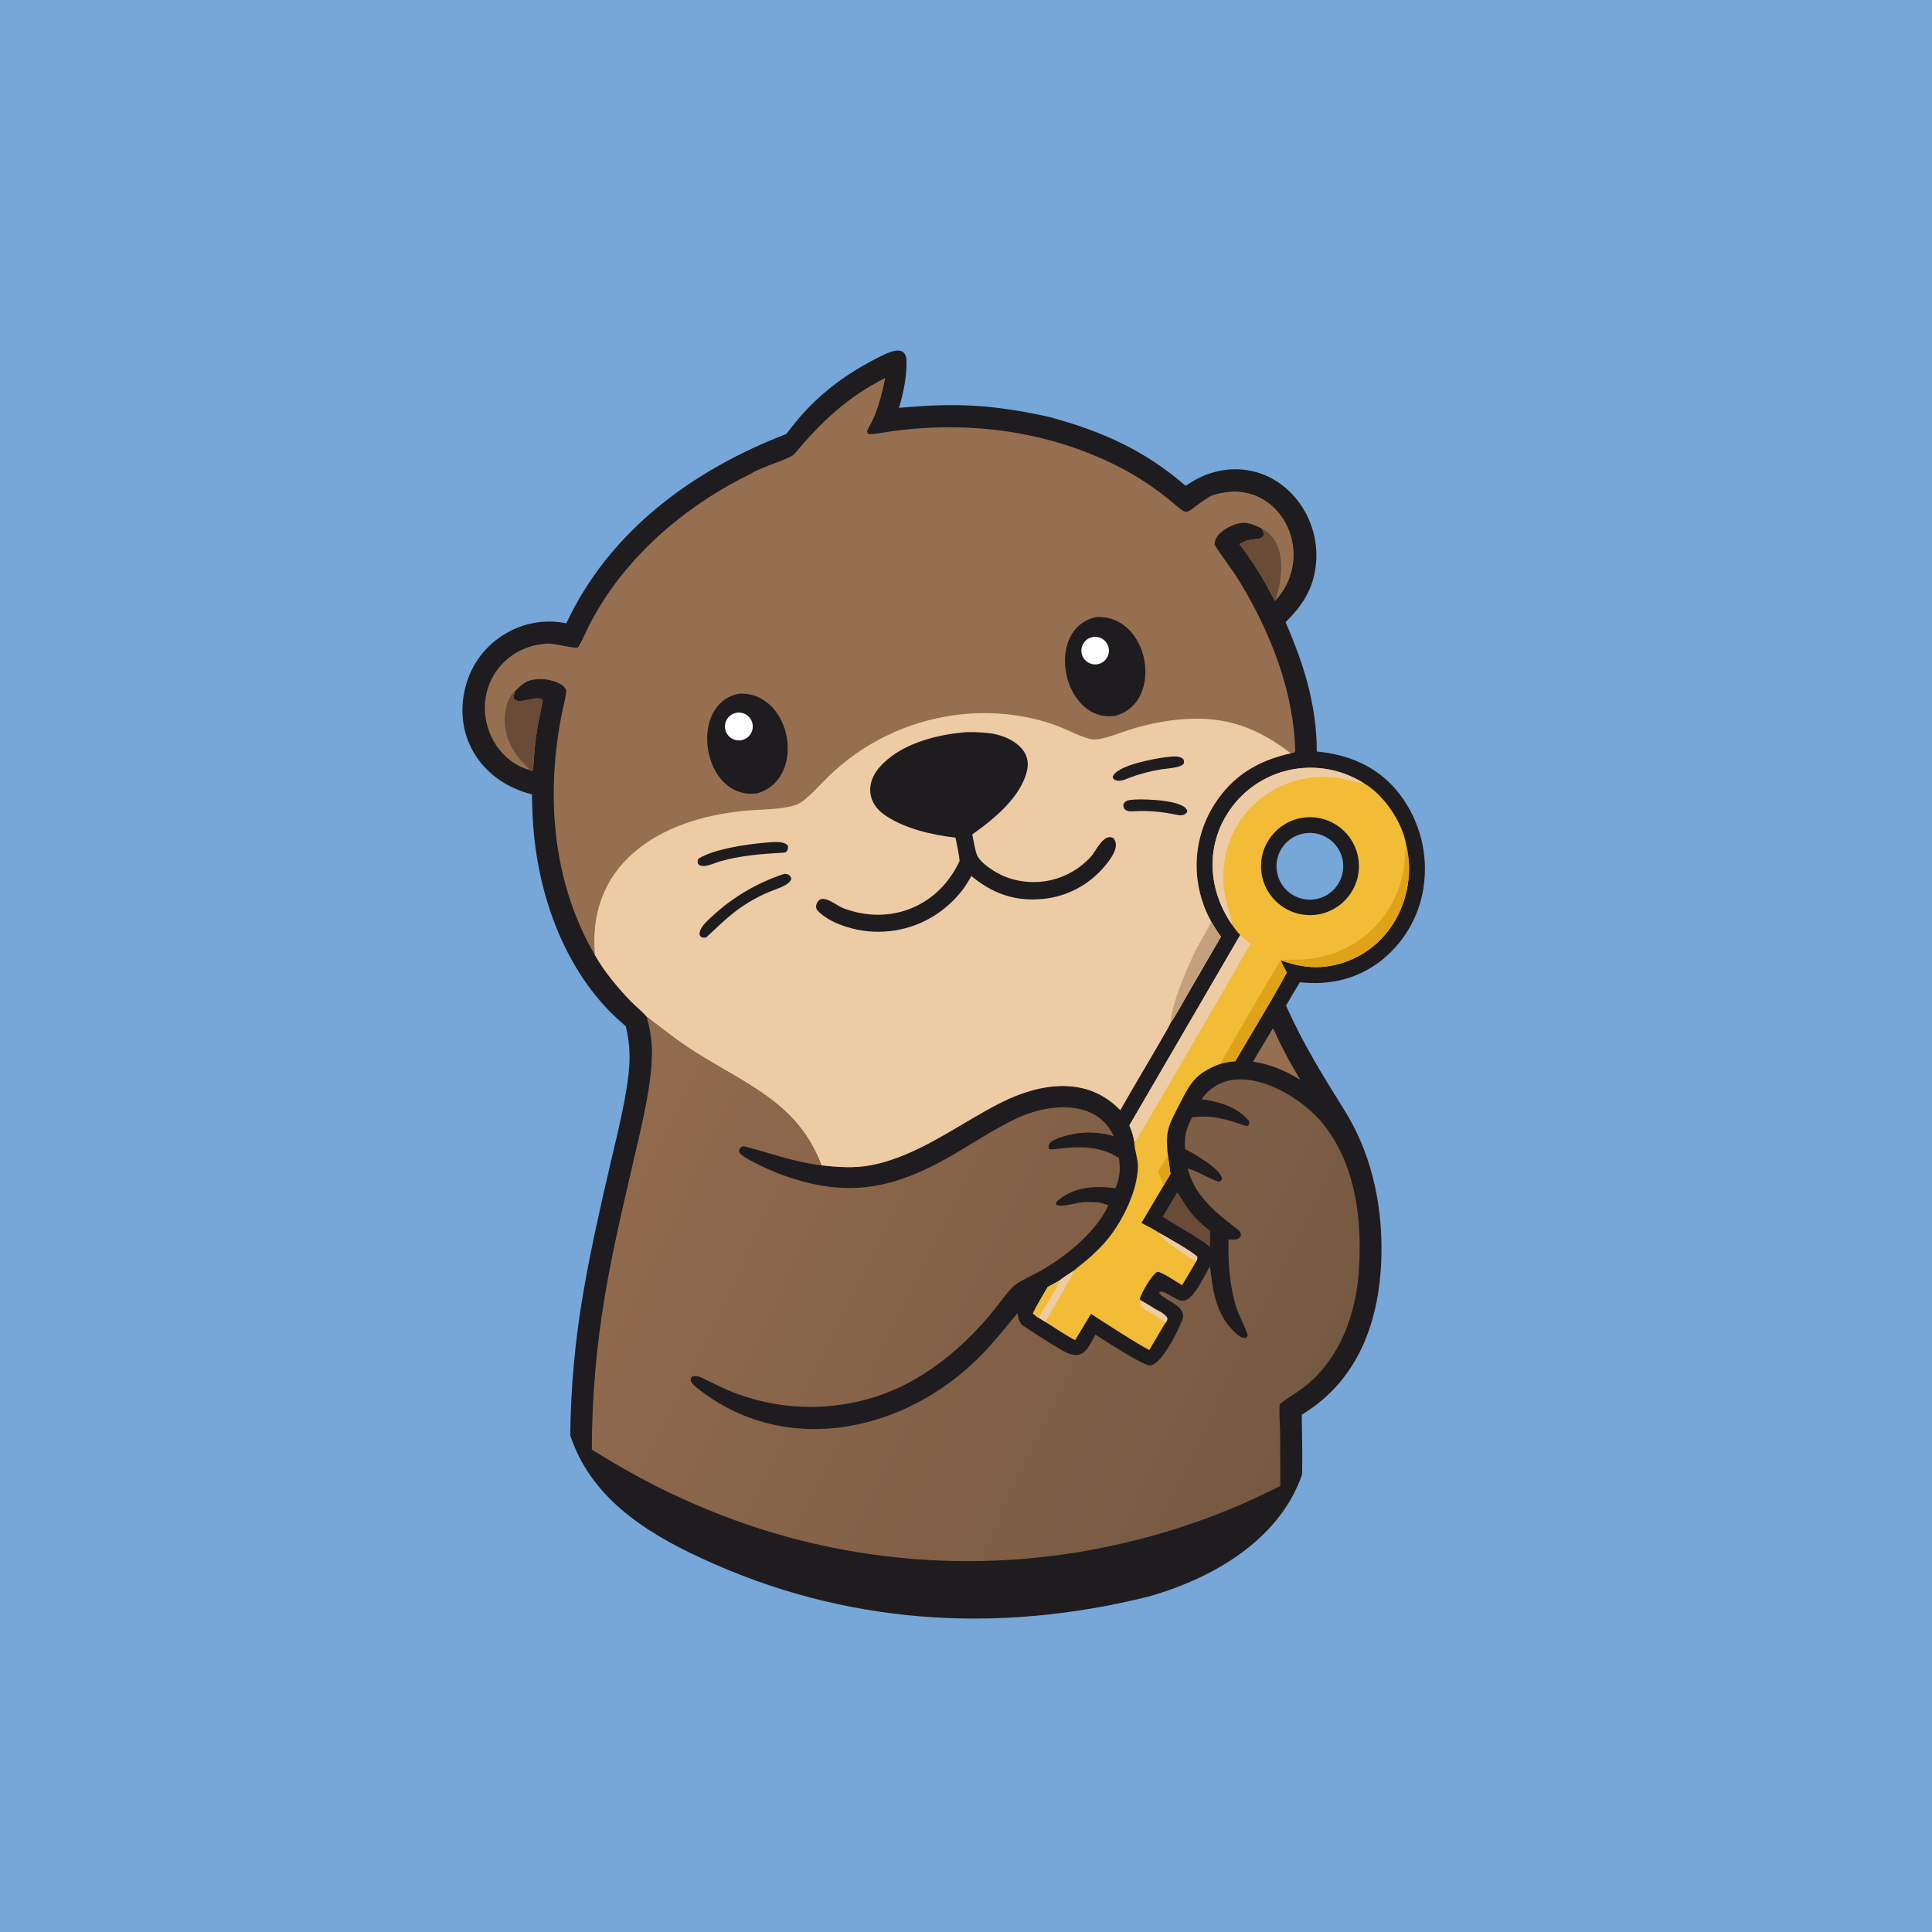
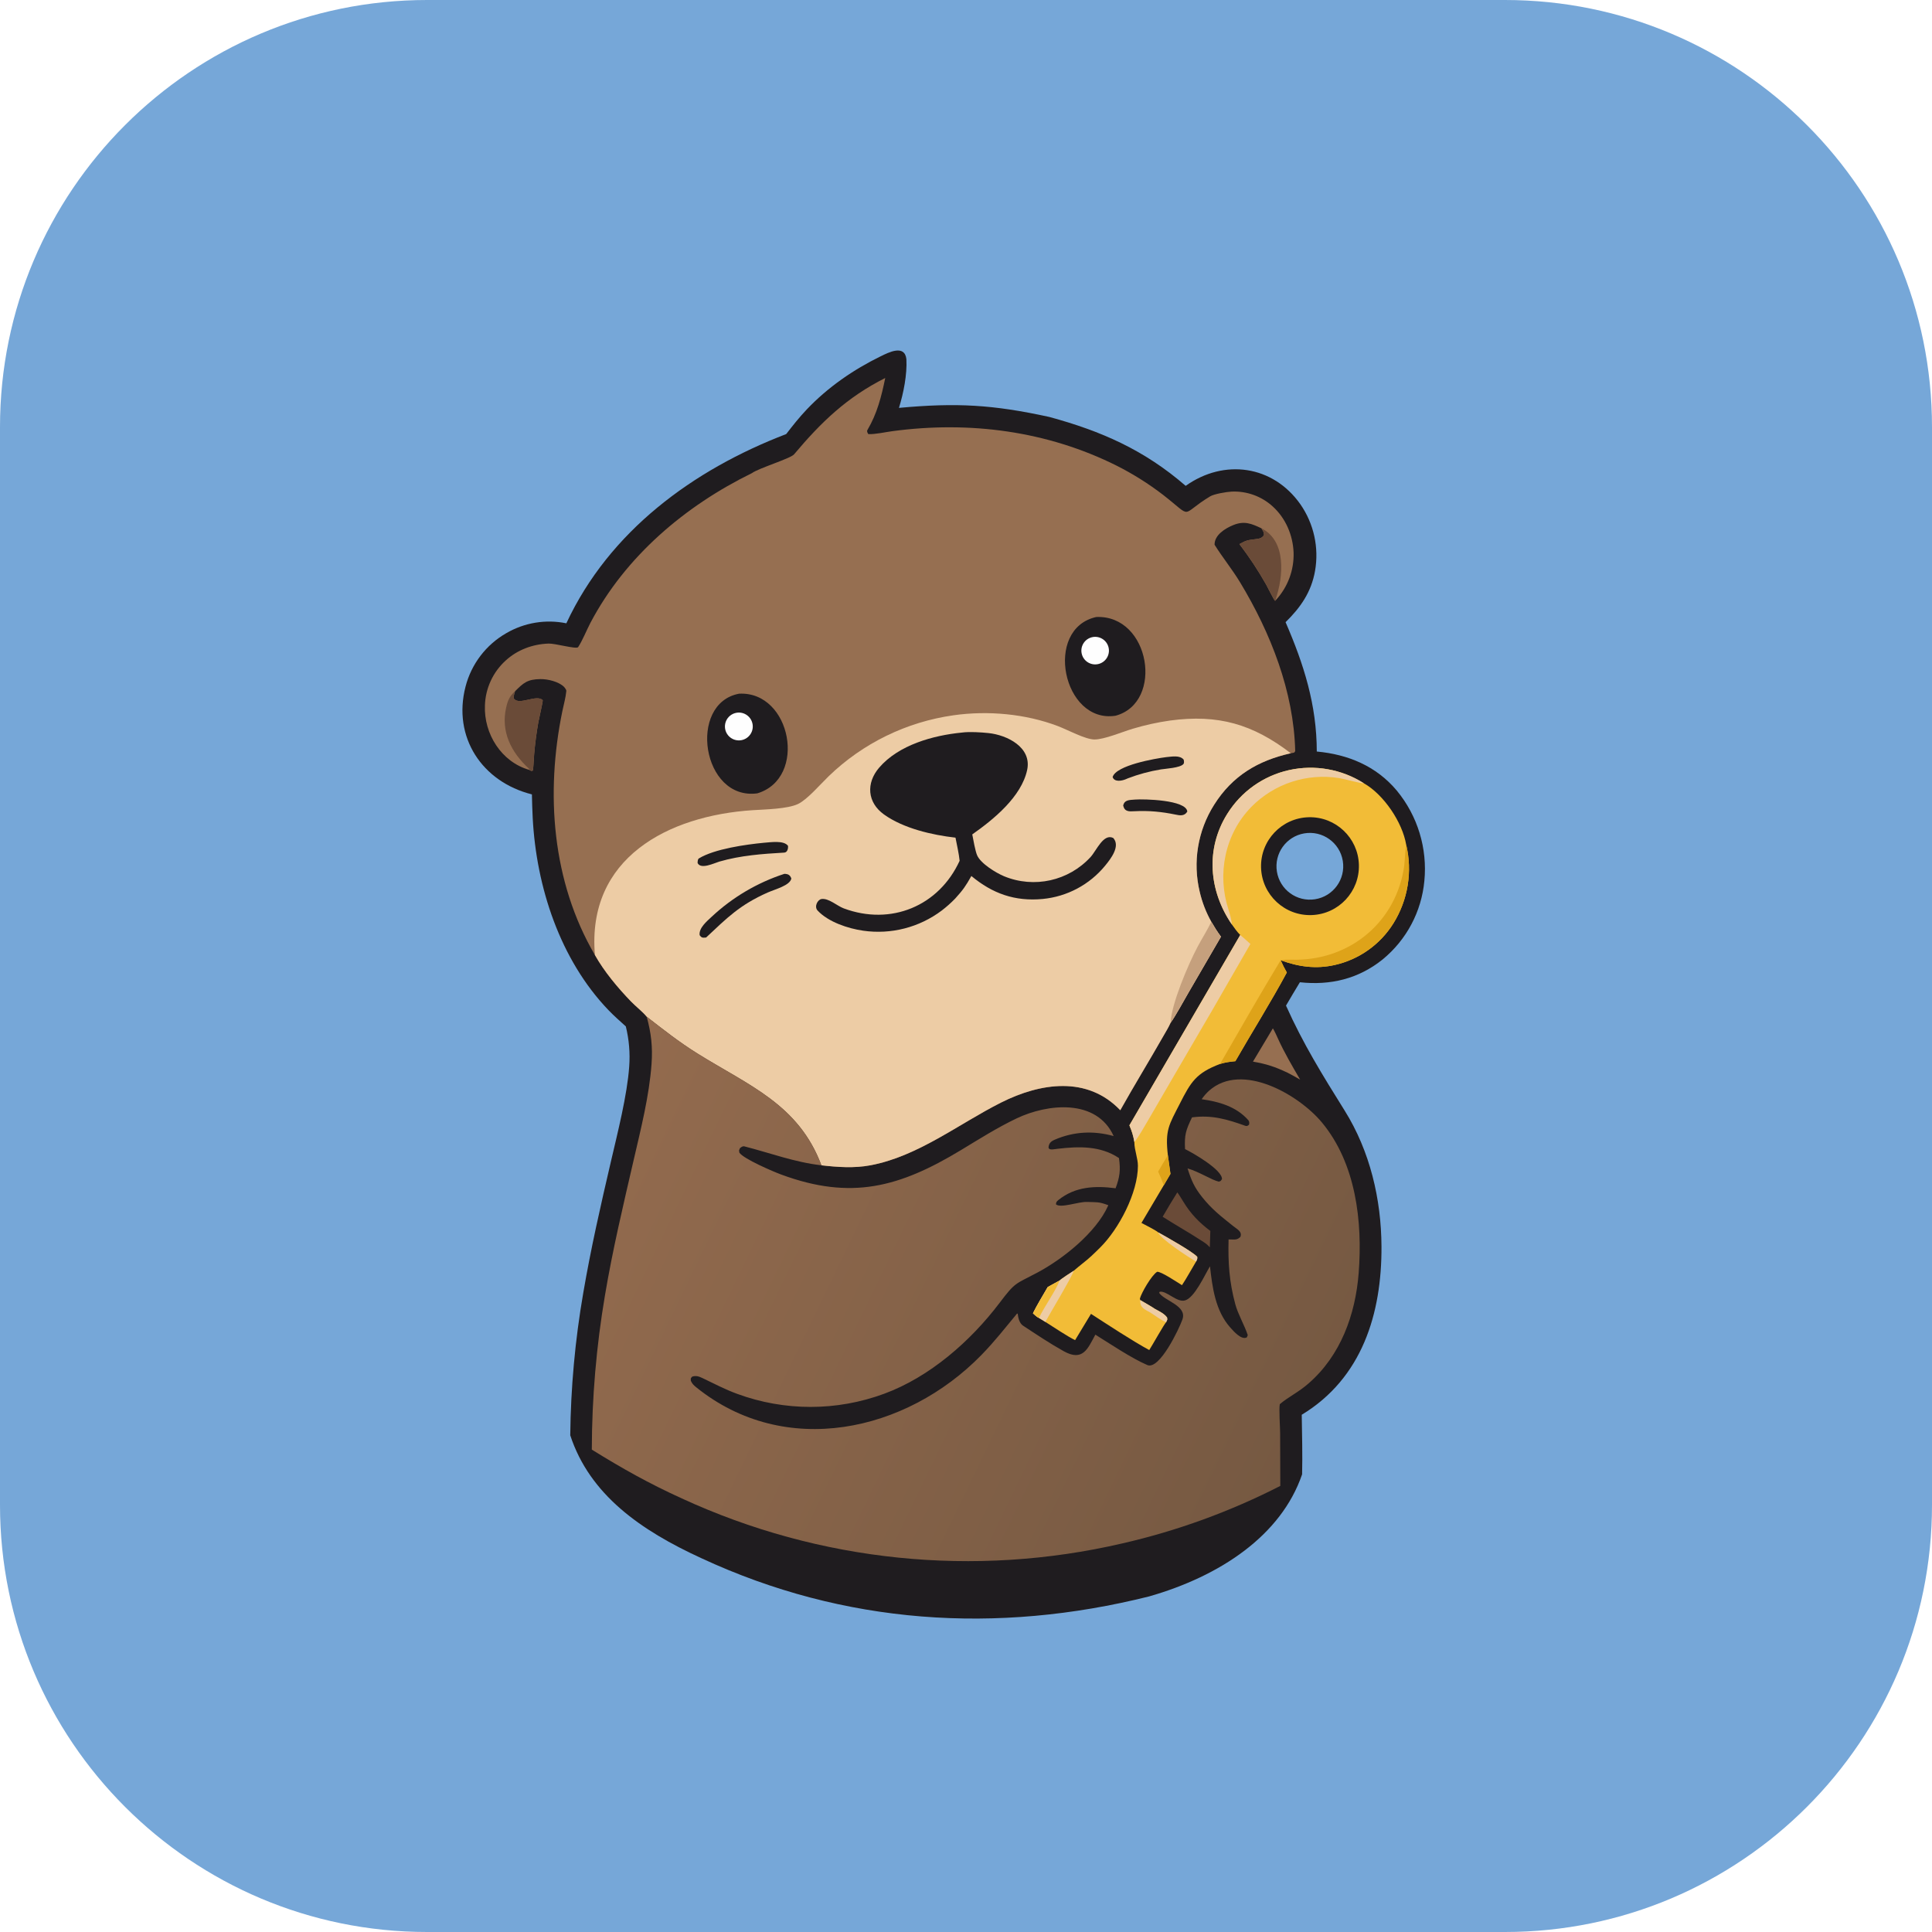
<svg xmlns="http://www.w3.org/2000/svg" viewBox="-40 -16 380 380" width="512" height="512">
  <defs>
+     <clipPath id="squircle">
+       <rect x="-40" y="-16" width="380" height="380" rx="84" ry="84" />
+     </clipPath>
    <linearGradient x1="214.988" y1="268.504" x2="78.834" y2="202.704" gradientUnits="userSpaceOnUse" id="color-clean">
      <stop offset="0" stop-color="#765942" />
      <stop offset="1" stop-color="#936b4e" />
    </linearGradient>
  </defs>
-   <rect x="-40" y="-16" width="380" height="380" fill="#76a7d8" />
-   <g fill="none" fill-rule="nonzero" stroke="none">
-     <path d="M216.107,273.984c0.094,-3.787 -0.013,-7.92 -0.07,-11.72c11.878,-7.192 15.75,-19.92 15.683,-33.086c-0.047,-9.33 -2.256,-18.749 -7.236,-26.728c-4.359,-6.986 -8.178,-13.137 -11.544,-20.663c0.87,-1.521 1.831,-3.079 2.732,-4.589c5.997,0.647 11.518,-0.659 16.282,-4.494c4.688,-3.844 7.641,-9.404 8.199,-15.439c0.627,-6.407 -1.323,-12.8 -5.42,-17.765c-4.052,-4.835 -9.584,-7.116 -15.738,-7.684c-0.013,-9.19 -2.54,-17.134 -6.139,-25.442c2.958,-2.904 5.058,-5.908 5.798,-10.091c0.8,-4.572 -0.234,-9.276 -2.88,-13.091c-5.408,-7.684 -14.99,-9.012 -22.566,-3.632c-8.147,-7.062 -16.57,-10.758 -26.821,-13.552c-11.065,-2.412 -18.164,-2.836 -29.574,-1.783c0.9,-2.911 1.625,-6.539 1.463,-9.586c-0.332,-2.943 -3.494,-1.324 -5.05,-0.564c-5.374,2.626 -10.38,6.081 -14.512,10.42c-1.508,1.584 -2.751,3.166 -4.08,4.881c-18.312,7.024 -34.774,19.067 -43.242,37.221c-4.037,-0.828 -8.237,-0.141 -11.798,1.932c-3.985,2.276 -6.881,6.068 -8.027,10.512c-2.584,9.958 3.25,18.745 13.053,21.205c0.029,1.548 0.082,3.095 0.157,4.642c0.706,13.538 5.354,27.839 14.893,37.782c1.074,1.119 2.267,2.171 3.421,3.211c0.637,2.584 0.862,5.253 0.665,7.907c-0.39,5.593 -2.279,13.014 -3.581,18.604c-2.049,8.796 -3.933,17.029 -5.46,25.937c-1.599,9.242 -2.453,18.598 -2.553,27.977C 76,278 86,285 98,290.5 C 126,303.5 156,305.5 186,298 C 200,294 212,286 216.107,273.984z" fill="#1f1c1f" />
-     <path d="M64.101,135.428c-5.484,-1.553 -8.952,-7.099 -8.722,-12.679c0.106,-3.363 1.569,-6.54 4.054,-8.808c2.3,-2.11 5.277,-3.245 8.467,-3.359c1.29,-0.046 5.327,1.122 5.8,0.719c0.87,-1.319 1.719,-3.452 2.431,-4.802c6.89,-13.07 18.619,-23.005 31.764,-29.441c1.31,-0.976 7.59,-2.868 8.28,-3.688c5.349,-6.358 10.382,-11.218 17.939,-15.023c-0.745,3.657 -1.595,6.997 -3.505,10.235c-0.163,0.277 0.047,0.59 0.184,0.805c1.332,0.058 3.356,-0.398 4.755,-0.585c15.125,-2.025 30.37,-0.064 44.107,6.801c3.22,1.629 6.28,3.555 9.139,5.753c6.086,4.754 3.098,3.973 9.233,0.27c0.784,-0.473 3.211,-0.885 4.197,-0.932c2.996,-0.144 5.925,0.917 8.134,2.946c2.518,2.296 3.938,5.622 4.074,9.011c0.117,3.453 -1.129,6.813 -3.47,9.354l-0.16,0.181c-0.334,-0.32 -1.427,-2.607 -1.749,-3.175c-1.605,-2.836 -3.299,-5.408 -5.275,-7.994c1.433,-0.787 1.591,-0.767 3.209,-0.976c0.756,-0.098 1.189,-0.173 1.608,-0.761c0.069,-0.565 -0.193,-0.859 -0.488,-1.367c-1.96,-0.929 -3.376,-1.516 -5.527,-0.641c-1.601,0.652 -3.712,1.946 -3.69,3.871c1.589,2.536 3.46,4.812 5.041,7.43c5.996,9.923 10.534,21.437 10.819,33.131c0.003,0.094 -0.155,0.26 -0.218,0.333c-0.212,0.043 -0.441,0.097 -0.653,0.122c-6.464,1.447 -11.489,4.431 -15.088,10.153c-3.214,5.089 -4.232,11.26 -2.823,17.111c0.479,2.06 1.248,4.042 2.282,5.886c0.668,1.141 1.113,1.879 1.897,2.931l-6.444,11.093c-0.911,1.575 -2.473,4.453 -3.464,5.839c-0.403,0.908 -0.892,1.686 -1.381,2.543c-2.793,4.904 -5.757,9.734 -8.514,14.656c-6.48,-6.798 -15.7,-5.405 -23.465,-1.499c-8.301,4.176 -16.345,10.598 -25.715,12.337c-3.168,0.589 -6.421,0.359 -9.598,-0.003c-4.513,-12.023 -14.329,-15.705 -24.407,-22.005c-3.675,-2.297 -6.561,-4.595 -9.964,-7.23c-0.812,-0.993 -2.162,-2.032 -3.093,-2.999c-2.59,-2.684 -5.26,-5.87 -7.09,-9.126c-8.458,-14.451 -9.734,-31.834 -6.399,-47.994c0.267,-1.296 0.643,-2.595 0.773,-3.91c0.027,-0.278 -0.245,-0.598 -0.417,-0.813c-1.065,-1.067 -3.217,-1.579 -4.693,-1.559c-2.551,0.035 -3.321,0.746 -4.97,2.391c-0.158,0.548 -0.32,0.903 -0.226,1.462c1.029,1.396 4.472,-0.931 5.665,0.298c0.048,0.317 -0.747,3.677 -0.875,4.403c-0.359,2.051 -0.627,4.116 -0.806,6.19c-0.065,0.755 -0.129,2.634 -0.266,3.252c-0.435,0.102 -0.208,0.093 -0.699,-0.132z" fill="#966f51" />
-     <path d="M77.013,171.841c-1.639,-19.132 14.471,-27.422 31.043,-28.488c2.427,-0.156 6.823,-0.229 8.912,-1.222c1.807,-0.859 4.439,-3.927 6.011,-5.446c6.72,-6.499 15.327,-10.7 24.585,-12.001c6.769,-0.953 14.169,-0.291 20.566,2.151c1.856,0.709 5.32,2.594 7.115,2.611c1.945,0.018 5.514,-1.508 7.566,-2.115c2.401,-0.72 4.852,-1.259 7.333,-1.611c9.46,-1.274 16.28,0.716 23.736,6.433c-6.464,1.447 -11.489,4.431 -15.088,10.153c-3.214,5.089 -4.232,11.26 -2.823,17.111c0.479,2.06 1.248,4.042 2.282,5.886c0.668,1.141 1.113,1.879 1.897,2.931l-6.444,11.093c-0.911,1.575 -2.473,4.453 -3.464,5.839c-0.403,0.908 -0.892,1.686 -1.381,2.543c-2.793,4.904 -5.757,9.734 -8.514,14.656c-6.48,-6.798 -15.7,-5.405 -23.465,-1.499c-8.301,4.176 -16.345,10.598 -25.715,12.337c-3.168,0.589 -6.421,0.359 -9.598,-0.003c-4.513,-12.023 -14.329,-15.705 -24.407,-22.005c-3.675,-2.297 -6.561,-4.595 -9.964,-7.23c-0.812,-0.993 -2.162,-2.032 -3.093,-2.999c-2.59,-2.684 -5.26,-5.87 -7.09,-9.126z" fill="#edcca5" />
-     <path d="M198.252,165.303c0.668,1.141 1.113,1.879 1.897,2.931l-6.444,11.093c-0.911,1.575 -2.473,4.453 -3.464,5.839c0.163,-3.753 3.475,-11.481 5.288,-14.908c0.817,-1.542 1.878,-3.223 2.654,-4.812z" fill="#c5a07d" />
-     <path d="M149.196,128.086c1.534,-0.203 3.712,-0.055 5.216,0.099c3.665,0.376 8.574,2.796 7.616,7.258c-1.132,5.276 -6.58,9.71 -10.796,12.674c0.196,1.025 0.59,3.27 0.958,4.115c0.702,1.614 3.697,3.448 5.292,4.113c5.908,2.439 12.71,0.926 17.029,-3.787c1.154,-1.263 2.527,-4.701 4.456,-3.734c1.452,1.616 -0.513,4.115 -1.603,5.446c-3.057,3.729 -7.477,6.086 -12.277,6.545c-5.474,0.52 -9.872,-1.058 -14.03,-4.516c-1.132,2.004 -1.636,2.728 -3.177,4.43c-0.822,0.851 -1.707,1.639 -2.647,2.357c-4.415,3.33 -9.978,4.759 -15.452,3.97c-2.973,-0.425 -6.847,-1.698 -8.964,-3.957c-0.716,-0.763 -0.036,-2.123 0.753,-2.273c1.428,-0.204 3.056,1.346 4.387,1.843c9.294,3.463 18.718,-0.472 22.789,-9.362c-0.111,-1.248 -0.562,-3.262 -0.812,-4.55c-4.619,-0.53 -10.2,-1.809 -14.046,-4.546c-3.324,-2.366 -3.577,-6.187 -0.967,-9.225c3.846,-4.478 10.637,-6.351 16.274,-6.899z" fill="#1f1c1f" />
-     <path d="M114.281,155.871c0.736,0.026 1.107,0.214 1.366,0.921c-0.273,1.38 -3.141,2.084 -4.665,2.761c-5.477,2.429 -7.948,4.953 -12.099,8.845c-0.676,0.051 -0.86,0.105 -1.272,-0.464c-0.19,-1.4 1.409,-2.723 2.356,-3.611c4.096,-3.831 8.983,-6.716 14.316,-8.452z" fill="#1f1c1f" />
-     <path d="M110.205,149.766c1.341,-0.091 3.945,-0.533 4.784,0.595c0.066,0.541 -0.123,1.299 -0.738,1.336c-4.335,0.252 -8.563,0.551 -12.773,1.768c-1.103,0.34 -3.628,1.588 -4.267,0.287c0.002,-0.28 0.013,-0.765 0.258,-0.914c3.083,-1.888 9.342,-2.748 12.736,-3.072z" fill="#1f1c1f" />
-     <path d="M189.376,132.918c1.097,-0.093 2.684,-0.434 3.442,0.5c0.054,0.303 0.138,0.642 -0.075,0.881c-0.658,0.74 -3.536,0.888 -4.396,1.031c-2.224,0.363 -4.405,0.952 -6.51,1.758c-0.151,0.066 -0.3,0.13 -0.451,0.192c-0.79,0.324 -2.203,0.575 -2.546,-0.441c0.662,-2.319 8.402,-3.653 10.535,-3.921z" fill="#1f1c1f" />
-     <path d="M183.214,141.266c1.753,-0.139 10.093,0.048 10.314,2.355c-0.535,0.928 -1.459,0.79 -2.329,0.595c-2.71,-0.557 -5.251,-0.806 -8.017,-0.66c-1.119,0.059 -1.975,0.127 -2.265,-1.106c0.249,-1.184 1.315,-1.092 2.297,-1.183z" fill="#1f1c1f" />
-     <path d="M64.101,135.428l-0.07,-0.247c-3.488,-3.196 -5.567,-7.265 -4.471,-12.044c0.317,-1.38 0.666,-2.212 1.747,-3.181c-0.158,0.548 -0.32,0.903 -0.226,1.462c1.029,1.396 4.472,-0.931 5.665,0.298c0.048,0.317 -0.747,3.677 -0.875,4.403c-0.359,2.051 -0.627,4.116 -0.806,6.19c-0.065,0.755 -0.129,2.634 -0.266,3.252c-0.435,0.102 -0.208,0.093 -0.699,-0.132z" fill="#6a4b38" />
-     <path d="M208.109,87.908c4.991,2.52 4.298,9.567 2.796,13.961l0.057,0.131l-0.16,0.181c-0.334,-0.32 -1.427,-2.607 -1.749,-3.175c-1.605,-2.836 -3.299,-5.408 -5.275,-7.994c1.433,-0.787 1.591,-0.767 3.209,-0.976c0.756,-0.098 1.189,-0.173 1.608,-0.761c0.069,-0.565 -0.193,-0.859 -0.488,-1.367z" fill="#6a4b38" />
-     <path d="M105.369,120.441c10.278,-0.527 13.494,16.638 3.581,19.601c-10.886,1.455 -13.733,-17.714 -3.581,-19.601z" fill="#1f1c1f" />
-     <path d="M104.894,124.187c1.479,-0.234 2.871,0.762 3.126,2.238c0.255,1.475 -0.722,2.882 -2.194,3.157c-0.97,0.182 -1.964,-0.173 -2.599,-0.928c-0.636,-0.756 -0.815,-1.795 -0.47,-2.72c0.345,-0.925 1.162,-1.593 2.137,-1.747z" fill="#fefefe" />
-     <path d="M175.623,105.356c10.62,-0.446 13.362,16.831 3.801,19.416c-10.37,1.633 -14.231,-17.112 -3.801,-19.416z" fill="#1f1c1f" />
-     <path d="M174.584,109.387c1.434,-0.455 2.965,0.346 3.409,1.784c0.444,1.438 -0.369,2.962 -1.809,3.395c-1.427,0.429 -2.931,-0.373 -3.371,-1.795c-0.439,-1.423 0.352,-2.933 1.771,-3.383z" fill="#fefefe" />
-     <path d="M87.196,183.965c3.403,2.635 6.289,4.934 9.964,7.23c10.079,6.3 19.894,9.981 24.407,22.005c-5.217,-0.583 -10.104,-2.429 -15.141,-3.718c-0.37,-0.095 -0.616,0.141 -0.881,0.341c-0.234,0.584 -0.203,0.294 -0.113,0.902c0.863,1.233 6.607,3.699 8.26,4.308c13.716,5.061 23.214,2.492 35.283,-4.803c3.639,-2.197 7.143,-4.428 10.986,-6.258c6.1,-2.903 15.725,-3.926 19.081,3.478c-3.951,-1.093 -7.822,-0.91 -11.609,0.722c-0.766,0.33 -1.146,0.725 -1.204,1.56l0.082,0.157c0.182,0.35 1.236,0.117 1.707,0.063c4.201,-0.494 8.408,-0.614 12.069,1.822c0.338,2.383 0.163,3.725 -0.665,5.943c-4.02,-0.526 -7.948,-0.357 -11.262,2.323c-0.357,0.289 -0.437,0.428 -0.464,0.85c1.018,0.798 4.383,-0.564 6.166,-0.483c1.954,0.088 2.143,-0.088 4.131,0.643l-0.073,0.164c-2.375,5.249 -8.862,10.415 -13.862,13.078c-4.431,2.361 -4.293,1.792 -7.446,5.956c-5.717,7.556 -13.739,14.585 -22.716,17.89c-9.327,3.442 -19.575,3.448 -28.905,0.015c-2.33,-0.847 -4.596,-2.035 -6.826,-3.104c-0.687,-0.331 -1.317,-0.541 -2.041,-0.271c-0.334,0.442 -0.237,0.193 -0.253,0.787c0.261,0.595 0.557,0.885 1.059,1.291c17.455,14.092 41.302,8.81 56.08,-6.324c2.654,-2.717 4.629,-5.284 7.04,-8.178l0.12,0.047c0.092,0.778 0.322,1.84 1.022,2.322c2.615,1.72 5.291,3.516 8.03,5.041c3.806,2.117 4.753,-0.565 6.221,-3.255c2.925,1.822 7.167,4.676 10.223,5.978c2.395,1.022 6.252,-7.131 6.902,-8.966c0.964,-2.716 -3.529,-3.639 -4.585,-5.237l0.111,-0.208c1.329,-0.287 3.385,2.175 4.994,1.698c1.875,-0.555 3.795,-4.878 4.901,-6.708c0.46,4.143 1.056,8.741 3.98,12.029c0.683,0.766 2.197,2.521 3.264,1.951c0.062,-0.148 0.123,-0.296 0.186,-0.445c-0.631,-1.922 -1.916,-4.096 -2.445,-6.051c-1.21,-4.481 -1.443,-8.232 -1.329,-12.769l0.161,0.004l0.268,0.003c0.81,0.021 1.285,0.1 1.89,-0.504c0.431,-1.063 -0.7,-1.541 -1.469,-2.175c-1.102,-0.908 -2.197,-1.729 -3.259,-2.695c-0.99,-0.888 -1.906,-1.854 -2.738,-2.892c-1.594,-1.997 -2.165,-3.315 -2.918,-5.708c2.317,0.664 4.708,2.279 6.139,2.599c0.497,-0.171 0.28,-0.031 0.628,-0.494c0.086,-1.824 -5.725,-5.161 -7.264,-5.906c-0.141,-2.823 0.151,-3.7 1.37,-6.237c3.864,-0.53 6.938,0.382 10.491,1.658c0.331,0.119 0.501,-0.034 0.721,-0.221c0.079,-0.291 0.076,-0.643 -0.122,-0.872c-2.396,-2.745 -5.915,-3.677 -9.189,-4.138c0.415,-0.611 0.901,-1.169 1.447,-1.666c6.464,-5.757 17.694,0.804 22.204,6.239c6.703,8.077 8.011,19.485 7.23,29.603c-0.633,8.191 -3.552,16.241 -9.85,21.716c-1.989,1.756 -3.91,2.6 -5.665,4.091c-0.189,0.993 0.056,4.409 0.066,5.644c0.026,3.476 0.031,6.952 0.034,10.43c-9.86,5.046 -20.309,8.846 -31.106,11.316c-29.045,6.747 -59.509,3.634 -86.59,-8.846c-6.495,-2.95 -11.716,-5.89 -17.723,-9.609c0.023,-10.172 0.889,-20.325 2.589,-30.354c1.504,-8.956 3.586,-17.688 5.627,-26.53c1.424,-6.168 3.08,-12.662 3.535,-18.983c0.239,-3.325 -0.07,-6.095 -0.958,-9.287z" fill="url(#color-clean)" />
-     <g id="otter-golden-key-and-paws">
-       <path d="M202.276,165.804c-4.506,-6.583 -5.2,-14.821 -0.902,-21.706c2.729,-4.393 7.11,-7.503 12.158,-8.628c5.065,-1.125 10.37,-0.188 14.742,2.604c3.896,2.207 7.56,7.657 8.304,12.062c1.266,5.285 0.36,10.857 -2.511,15.472c-2.588,4.154 -6.731,7.1 -11.505,8.183c-3.722,0.847 -7.138,0.371 -10.671,-0.923c0.409,0.939 0.709,1.516 1.211,2.411c-3.103,5.78 -6.842,11.713 -10.121,17.443c-1.039,0.101 -2.01,0.229 -3.012,0.545c-4.715,1.792 -5.729,3.514 -7.932,7.847c-2.108,4.144 -2.906,5.13 -2.328,10.131c0.176,1.213 0.344,2.426 0.504,3.64l-1.307,2.231l-4.395,7.418c0.64,0.338 2.859,1.462 3.296,1.859c1.354,0.754 6.869,3.845 7.68,4.819c0.034,0.454 -0.042,0.514 -0.236,0.927c-0.873,1.436 -1.871,3.3 -2.771,4.638c-0.94,-0.571 -4.137,-2.733 -4.888,-2.631c-1.097,0.678 -3.092,4.132 -3.391,5.278l0.056,0.277c0.467,0.278 2.536,1.46 2.852,1.715c0.891,0.505 1.853,0.918 2.44,1.72c0.064,0.595 0.081,0.293 -0.188,0.93c-0.379,0.369 -2.754,4.6 -3.318,5.471c-3.182,-1.708 -8.353,-5.109 -11.458,-7.116l-3.126,5.169c-1.468,-0.712 -4.359,-2.643 -5.851,-3.59l-1.255,-0.776c-0.508,-0.259 -0.754,-0.53 -1.182,-0.917c0.792,-1.613 1.995,-3.582 2.906,-5.158l2.338,-1.289c0.259,-0.299 2.322,-1.625 2.773,-1.917c0.066,-0.082 1.619,-1.348 1.849,-1.525c1.25,-0.964 2.186,-1.894 3.312,-3.006c3.705,-3.652 7.471,-10.811 7.465,-16.124c-0.001,-1.405 -0.675,-3.091 -0.699,-4.515c0,-0.05 0,-0.1 0,-0.149c-0.233,-1.343 -0.47,-2.043 -0.977,-3.286l21.8,-37.437c-0.574,-0.554 -1.203,-1.447 -1.664,-2.098z" fill="#f2bc37" />
-       <path d="M203.94,167.902c0.639,0.56 1.39,1.188 1.997,1.765c-5.039,8.807 -10.128,17.584 -15.268,26.332l-4.818,8.291c-0.693,1.172 -1.898,3.333 -2.733,4.334c-0.233,-1.343 -0.47,-2.043 -0.977,-3.286z" fill="#edcca5" />
-       <path d="M202.276,165.804c-4.506,-6.583 -5.2,-14.821 -0.902,-21.706c2.729,-4.393 7.11,-7.503 12.158,-8.628c5.065,-1.125 10.37,-0.188 14.742,2.604c-0.611,0.05 -3.885,-0.878 -4.844,-1.025c-6.352,-1.037 -12.812,1.078 -17.32,5.67c-5.244,5.38 -6.751,13.263 -4.481,20.19c0.204,0.618 0.664,2.313 0.647,2.896z" fill="#edcca5" />
-       <path d="M236.578,150.136c1.266,5.285 0.36,10.857 -2.511,15.472c-2.588,4.154 -6.731,7.1 -11.505,8.183c-3.722,0.847 -7.138,0.371 -10.671,-0.923c0.557,-0.125 1.563,-0.132 2.127,-0.114c10.846,0.34 20.016,-6.731 22.021,-17.473c0.311,-1.664 0.272,-3.34 0.517,-5.002z" fill="#dea319" />
-       <path d="M199.97,193.267c3.877,-6.716 7.915,-13.794 11.921,-20.399c0.409,0.939 0.709,1.516 1.211,2.411c-3.103,5.78 -6.842,11.713 -10.121,17.443c-1.039,0.101 -2.01,0.229 -3.012,0.545z" fill="#dea319" />
-       <path d="M168.417,235.86c0.259,-0.299 2.322,-1.625 2.773,-1.917c-0.376,1.266 -4.611,8.259 -5.58,10.058l-1.255,-0.776c-0.508,-0.259 -0.754,-0.53 -1.182,-0.917c0.792,-1.613 1.995,-3.582 2.906,-5.158z" fill="#edcca5" />
-       <path d="M166.08,237.149l2.338,-1.289c-0.867,2.212 -3.029,5.128 -4.062,7.364c-0.508,-0.259 -0.754,-0.53 -1.182,-0.917c0.792,-1.613 1.995,-3.582 2.906,-5.158z" fill="#f2bc37" />
-       <path d="M187.809,226.393c1.354,0.754 6.869,3.845 7.68,4.819c0.034,0.454 -0.042,0.514 -0.236,0.927c-1.45,-0.844 -7.109,-4.509 -7.444,-5.747z" fill="#edcca5" />
-       <path d="M189.71,211.245c0.176,1.213 0.344,2.426 0.504,3.64l-1.307,2.231c-0.353,-0.952 -0.697,-1.745 -1.113,-2.673c0.64,-1.122 1.214,-2.112 1.916,-3.198z" fill="#dea319" />
-       <path d="M184.258,239.701c0.467,0.278 2.536,1.46 2.852,1.715c0.891,0.505 1.853,0.918 2.44,1.72c0.064,0.595 0.081,0.293 -0.188,0.93c-0.759,-0.281 -2.292,-1.367 -3.037,-1.865c-1.204,-0.693 -2.125,-0.959 -2.068,-2.5z" fill="#edcca5" />
-       <path d="M217.443,144.739c5.282,-0.116 9.671,4.045 9.835,9.326c0.163,5.281 -3.959,9.706 -9.239,9.917c-5.345,0.214 -9.839,-3.973 -10.005,-9.321c-0.166,-5.348 4.061,-9.804 9.409,-9.922z" fill="#1f1c1f" />
-       <path d="M216.521,147.917c3.596,-0.618 7.005,1.816 7.591,5.417c0.584,3.602 -1.879,6.99 -5.487,7.542c-3.561,0.545 -6.895,-1.881 -7.474,-5.438c-0.577,-3.555 1.819,-6.913 5.37,-7.522z" fill="#76a7d8" />
-       <path d="M191.559,218.53c0.248,0.271 1.002,1.523 1.22,1.881c1.45,2.37 3.07,4.03 5.278,5.701c-0.023,1.072 -0.056,2.143 -0.098,3.215c-0.631,-0.656 -0.825,-0.773 -1.57,-1.257c-2.517,-1.641 -5.167,-3.125 -7.709,-4.752c0.932,-1.613 1.891,-3.209 2.88,-4.789z" fill="#6a4b38" />
-       <path d="M210.357,186.265c0.337,0.526 0.727,1.414 0.992,1.995c1.282,2.817 2.814,5.417 4.374,8.089c-0.82,-0.5 -1.658,-0.926 -2.508,-1.373c-2.47,-1.169 -4.088,-1.698 -6.772,-2.168c1.293,-2.188 2.597,-4.37 3.914,-6.543z" fill="#966f51" />
+   <g clip-path="url(#squircle)">
+     <rect x="-40" y="-16" width="380" height="380" fill="#76a7d8" />
+     <g fill="none" fill-rule="nonzero" stroke="none">
+       <path d="M216.107,273.984c0.094,-3.787 -0.013,-7.92 -0.07,-11.72c11.878,-7.192 15.75,-19.92 15.683,-33.086c-0.047,-9.33 -2.256,-18.749 -7.236,-26.728c-4.359,-6.986 -8.178,-13.137 -11.544,-20.663c0.87,-1.521 1.831,-3.079 2.732,-4.589c5.997,0.647 11.518,-0.659 16.282,-4.494c4.688,-3.844 7.641,-9.404 8.199,-15.439c0.627,-6.407 -1.323,-12.8 -5.42,-17.765c-4.052,-4.835 -9.584,-7.116 -15.738,-7.684c-0.013,-9.19 -2.54,-17.134 -6.139,-25.442c2.958,-2.904 5.058,-5.908 5.798,-10.091c0.8,-4.572 -0.234,-9.276 -2.88,-13.091c-5.408,-7.684 -14.99,-9.012 -22.566,-3.632c-8.147,-7.062 -16.57,-10.758 -26.821,-13.552c-11.065,-2.412 -18.164,-2.836 -29.574,-1.783c0.9,-2.911 1.625,-6.539 1.463,-9.586c-0.332,-2.943 -3.494,-1.324 -5.05,-0.564c-5.374,2.626 -10.38,6.081 -14.512,10.42c-1.508,1.584 -2.751,3.166 -4.08,4.881c-18.312,7.024 -34.774,19.067 -43.242,37.221c-4.037,-0.828 -8.237,-0.141 -11.798,1.932c-3.985,2.276 -6.881,6.068 -8.027,10.512c-2.584,9.958 3.25,18.745 13.053,21.205c0.029,1.548 0.082,3.095 0.157,4.642c0.706,13.538 5.354,27.839 14.893,37.782c1.074,1.119 2.267,2.171 3.421,3.211c0.637,2.584 0.862,5.253 0.665,7.907c-0.39,5.593 -2.279,13.014 -3.581,18.604c-2.049,8.796 -3.933,17.029 -5.46,25.937c-1.599,9.242 -2.453,18.598 -2.553,27.977C 76,278 86,285 98,290.5 C 126,303.5 156,305.5 186,298 C 200,294 212,286 216.107,273.984z" fill="#1f1c1f" />
+       <path d="M64.101,135.428c-5.484,-1.553 -8.952,-7.099 -8.722,-12.679c0.106,-3.363 1.569,-6.54 4.054,-8.808c2.3,-2.11 5.277,-3.245 8.467,-3.359c1.29,-0.046 5.327,1.122 5.8,0.719c0.87,-1.319 1.719,-3.452 2.431,-4.802c6.89,-13.07 18.619,-23.005 31.764,-29.441c1.31,-0.976 7.59,-2.868 8.28,-3.688c5.349,-6.358 10.382,-11.218 17.939,-15.023c-0.745,3.657 -1.595,6.997 -3.505,10.235c-0.163,0.277 0.047,0.59 0.184,0.805c1.332,0.058 3.356,-0.398 4.755,-0.585c15.125,-2.025 30.37,-0.064 44.107,6.801c3.22,1.629 6.28,3.555 9.139,5.753c6.086,4.754 3.098,3.973 9.233,0.27c0.784,-0.473 3.211,-0.885 4.197,-0.932c2.996,-0.144 5.925,0.917 8.134,2.946c2.518,2.296 3.938,5.622 4.074,9.011c0.117,3.453 -1.129,6.813 -3.47,9.354l-0.16,0.181c-0.334,-0.32 -1.427,-2.607 -1.749,-3.175c-1.605,-2.836 -3.299,-5.408 -5.275,-7.994c1.433,-0.787 1.591,-0.767 3.209,-0.976c0.756,-0.098 1.189,-0.173 1.608,-0.761c0.069,-0.565 -0.193,-0.859 -0.488,-1.367c-1.96,-0.929 -3.376,-1.516 -5.527,-0.641c-1.601,0.652 -3.712,1.946 -3.69,3.871c1.589,2.536 3.46,4.812 5.041,7.43c5.996,9.923 10.534,21.437 10.819,33.131c0.003,0.094 -0.155,0.26 -0.218,0.333c-0.212,0.043 -0.441,0.097 -0.653,0.122c-6.464,1.447 -11.489,4.431 -15.088,10.153c-3.214,5.089 -4.232,11.26 -2.823,17.111c0.479,2.06 1.248,4.042 2.282,5.886c0.668,1.141 1.113,1.879 1.897,2.931l-6.444,11.093c-0.911,1.575 -2.473,4.453 -3.464,5.839c-0.403,0.908 -0.892,1.686 -1.381,2.543c-2.793,4.904 -5.757,9.734 -8.514,14.656c-6.48,-6.798 -15.7,-5.405 -23.465,-1.499c-8.301,4.176 -16.345,10.598 -25.715,12.337c-3.168,0.589 -6.421,0.359 -9.598,-0.003c-4.513,-12.023 -14.329,-15.705 -24.407,-22.005c-3.675,-2.297 -6.561,-4.595 -9.964,-7.23c-0.812,-0.993 -2.162,-2.032 -3.093,-2.999c-2.59,-2.684 -5.26,-5.87 -7.09,-9.126c-8.458,-14.451 -9.734,-31.834 -6.399,-47.994c0.267,-1.296 0.643,-2.595 0.773,-3.91c0.027,-0.278 -0.245,-0.598 -0.417,-0.813c-1.065,-1.067 -3.217,-1.579 -4.693,-1.559c-2.551,0.035 -3.321,0.746 -4.97,2.391c-0.158,0.548 -0.32,0.903 -0.226,1.462c1.029,1.396 4.472,-0.931 5.665,0.298c0.048,0.317 -0.747,3.677 -0.875,4.403c-0.359,2.051 -0.627,4.116 -0.806,6.19c-0.065,0.755 -0.129,2.634 -0.266,3.252c-0.435,0.102 -0.208,0.093 -0.699,-0.132z" fill="#966f51" />
+       <path d="M77.013,171.841c-1.639,-19.132 14.471,-27.422 31.043,-28.488c2.427,-0.156 6.823,-0.229 8.912,-1.222c1.807,-0.859 4.439,-3.927 6.011,-5.446c6.72,-6.499 15.327,-10.7 24.585,-12.001c6.769,-0.953 14.169,-0.291 20.566,2.151c1.856,0.709 5.32,2.594 7.115,2.611c1.945,0.018 5.514,-1.508 7.566,-2.115c2.401,-0.72 4.852,-1.259 7.333,-1.611c9.46,-1.274 16.28,0.716 23.736,6.433c-6.464,1.447 -11.489,4.431 -15.088,10.153c-3.214,5.089 -4.232,11.26 -2.823,17.111c0.479,2.06 1.248,4.042 2.282,5.886c0.668,1.141 1.113,1.879 1.897,2.931l-6.444,11.093c-0.911,1.575 -2.473,4.453 -3.464,5.839c-0.403,0.908 -0.892,1.686 -1.381,2.543c-2.793,4.904 -5.757,9.734 -8.514,14.656c-6.48,-6.798 -15.7,-5.405 -23.465,-1.499c-8.301,4.176 -16.345,10.598 -25.715,12.337c-3.168,0.589 -6.421,0.359 -9.598,-0.003c-4.513,-12.023 -14.329,-15.705 -24.407,-22.005c-3.675,-2.297 -6.561,-4.595 -9.964,-7.23c-0.812,-0.993 -2.162,-2.032 -3.093,-2.999c-2.59,-2.684 -5.26,-5.87 -7.09,-9.126z" fill="#edcca5" />
+       <path d="M198.252,165.303c0.668,1.141 1.113,1.879 1.897,2.931l-6.444,11.093c-0.911,1.575 -2.473,4.453 -3.464,5.839c0.163,-3.753 3.475,-11.481 5.288,-14.908c0.817,-1.542 1.878,-3.223 2.654,-4.812z" fill="#c5a07d" />
+       <path d="M149.196,128.086c1.534,-0.203 3.712,-0.055 5.216,0.099c3.665,0.376 8.574,2.796 7.616,7.258c-1.132,5.276 -6.58,9.71 -10.796,12.674c0.196,1.025 0.59,3.27 0.958,4.115c0.702,1.614 3.697,3.448 5.292,4.113c5.908,2.439 12.71,0.926 17.029,-3.787c1.154,-1.263 2.527,-4.701 4.456,-3.734c1.452,1.616 -0.513,4.115 -1.603,5.446c-3.057,3.729 -7.477,6.086 -12.277,6.545c-5.474,0.52 -9.872,-1.058 -14.03,-4.516c-1.132,2.004 -1.636,2.728 -3.177,4.43c-0.822,0.851 -1.707,1.639 -2.647,2.357c-4.415,3.33 -9.978,4.759 -15.452,3.97c-2.973,-0.425 -6.847,-1.698 -8.964,-3.957c-0.716,-0.763 -0.036,-2.123 0.753,-2.273c1.428,-0.204 3.056,1.346 4.387,1.843c9.294,3.463 18.718,-0.472 22.789,-9.362c-0.111,-1.248 -0.562,-3.262 -0.812,-4.55c-4.619,-0.53 -10.2,-1.809 -14.046,-4.546c-3.324,-2.366 -3.577,-6.187 -0.967,-9.225c3.846,-4.478 10.637,-6.351 16.274,-6.899z" fill="#1f1c1f" />
+       <path d="M114.281,155.871c0.736,0.026 1.107,0.214 1.366,0.921c-0.273,1.38 -3.141,2.084 -4.665,2.761c-5.477,2.429 -7.948,4.953 -12.099,8.845c-0.676,0.051 -0.86,0.105 -1.272,-0.464c-0.19,-1.4 1.409,-2.723 2.356,-3.611c4.096,-3.831 8.983,-6.716 14.316,-8.452z" fill="#1f1c1f" />
+       <path d="M110.205,149.766c1.341,-0.091 3.945,-0.533 4.784,0.595c0.066,0.541 -0.123,1.299 -0.738,1.336c-4.335,0.252 -8.563,0.551 -12.773,1.768c-1.103,0.34 -3.628,1.588 -4.267,0.287c0.002,-0.28 0.013,-0.765 0.258,-0.914c3.083,-1.888 9.342,-2.748 12.736,-3.072z" fill="#1f1c1f" />
+       <path d="M189.376,132.918c1.097,-0.093 2.684,-0.434 3.442,0.5c0.054,0.303 0.138,0.642 -0.075,0.881c-0.658,0.74 -3.536,0.888 -4.396,1.031c-2.224,0.363 -4.405,0.952 -6.51,1.758c-0.151,0.066 -0.3,0.13 -0.451,0.192c-0.79,0.324 -2.203,0.575 -2.546,-0.441c0.662,-2.319 8.402,-3.653 10.535,-3.921z" fill="#1f1c1f" />
+       <path d="M183.214,141.266c1.753,-0.139 10.093,0.048 10.314,2.355c-0.535,0.928 -1.459,0.79 -2.329,0.595c-2.71,-0.557 -5.251,-0.806 -8.017,-0.66c-1.119,0.059 -1.975,0.127 -2.265,-1.106c0.249,-1.184 1.315,-1.092 2.297,-1.183z" fill="#1f1c1f" />
+       <path d="M64.101,135.428l-0.07,-0.247c-3.488,-3.196 -5.567,-7.265 -4.471,-12.044c0.317,-1.38 0.666,-2.212 1.747,-3.181c-0.158,0.548 -0.32,0.903 -0.226,1.462c1.029,1.396 4.472,-0.931 5.665,0.298c0.048,0.317 -0.747,3.677 -0.875,4.403c-0.359,2.051 -0.627,4.116 -0.806,6.19c-0.065,0.755 -0.129,2.634 -0.266,3.252c-0.435,0.102 -0.208,0.093 -0.699,-0.132z" fill="#6a4b38" />
+       <path d="M208.109,87.908c4.991,2.52 4.298,9.567 2.796,13.961l0.057,0.131l-0.16,0.181c-0.334,-0.32 -1.427,-2.607 -1.749,-3.175c-1.605,-2.836 -3.299,-5.408 -5.275,-7.994c1.433,-0.787 1.591,-0.767 3.209,-0.976c0.756,-0.098 1.189,-0.173 1.608,-0.761c0.069,-0.565 -0.193,-0.859 -0.488,-1.367z" fill="#6a4b38" />
+       <path d="M105.369,120.441c10.278,-0.527 13.494,16.638 3.581,19.601c-10.886,1.455 -13.733,-17.714 -3.581,-19.601z" fill="#1f1c1f" />
+       <path d="M104.894,124.187c1.479,-0.234 2.871,0.762 3.126,2.238c0.255,1.475 -0.722,2.882 -2.194,3.157c-0.97,0.182 -1.964,-0.173 -2.599,-0.928c-0.636,-0.756 -0.815,-1.795 -0.47,-2.72c0.345,-0.925 1.162,-1.593 2.137,-1.747z" fill="#fefefe" />
+       <path d="M175.623,105.356c10.62,-0.446 13.362,16.831 3.801,19.416c-10.37,1.633 -14.231,-17.112 -3.801,-19.416z" fill="#1f1c1f" />
+       <path d="M174.584,109.387c1.434,-0.455 2.965,0.346 3.409,1.784c0.444,1.438 -0.369,2.962 -1.809,3.395c-1.427,0.429 -2.931,-0.373 -3.371,-1.795c-0.439,-1.423 0.352,-2.933 1.771,-3.383z" fill="#fefefe" />
+       <path d="M87.196,183.965c3.403,2.635 6.289,4.934 9.964,7.23c10.079,6.3 19.894,9.981 24.407,22.005c-5.217,-0.583 -10.104,-2.429 -15.141,-3.718c-0.37,-0.095 -0.616,0.141 -0.881,0.341c-0.234,0.584 -0.203,0.294 -0.113,0.902c0.863,1.233 6.607,3.699 8.26,4.308c13.716,5.061 23.214,2.492 35.283,-4.803c3.639,-2.197 7.143,-4.428 10.986,-6.258c6.1,-2.903 15.725,-3.926 19.081,3.478c-3.951,-1.093 -7.822,-0.91 -11.609,0.722c-0.766,0.33 -1.146,0.725 -1.204,1.56l0.082,0.157c0.182,0.35 1.236,0.117 1.707,0.063c4.201,-0.494 8.408,-0.614 12.069,1.822c0.338,2.383 0.163,3.725 -0.665,5.943c-4.02,-0.526 -7.948,-0.357 -11.262,2.323c-0.357,0.289 -0.437,0.428 -0.464,0.85c1.018,0.798 4.383,-0.564 6.166,-0.483c1.954,0.088 2.143,-0.088 4.131,0.643l-0.073,0.164c-2.375,5.249 -8.862,10.415 -13.862,13.078c-4.431,2.361 -4.293,1.792 -7.446,5.956c-5.717,7.556 -13.739,14.585 -22.716,17.89c-9.327,3.442 -19.575,3.448 -28.905,0.015c-2.33,-0.847 -4.596,-2.035 -6.826,-3.104c-0.687,-0.331 -1.317,-0.541 -2.041,-0.271c-0.334,0.442 -0.237,0.193 -0.253,0.787c0.261,0.595 0.557,0.885 1.059,1.291c17.455,14.092 41.302,8.81 56.08,-6.324c2.654,-2.717 4.629,-5.284 7.04,-8.178l0.12,0.047c0.092,0.778 0.322,1.84 1.022,2.322c2.615,1.72 5.291,3.516 8.03,5.041c3.806,2.117 4.753,-0.565 6.221,-3.255c2.925,1.822 7.167,4.676 10.223,5.978c2.395,1.022 6.252,-7.131 6.902,-8.966c0.964,-2.716 -3.529,-3.639 -4.585,-5.237l0.111,-0.208c1.329,-0.287 3.385,2.175 4.994,1.698c1.875,-0.555 3.795,-4.878 4.901,-6.708c0.46,4.143 1.056,8.741 3.98,12.029c0.683,0.766 2.197,2.521 3.264,1.951c0.062,-0.148 0.123,-0.296 0.186,-0.445c-0.631,-1.922 -1.916,-4.096 -2.445,-6.051c-1.21,-4.481 -1.443,-8.232 -1.329,-12.769l0.161,0.004l0.268,0.003c0.81,0.021 1.285,0.1 1.89,-0.504c0.431,-1.063 -0.7,-1.541 -1.469,-2.175c-1.102,-0.908 -2.197,-1.729 -3.259,-2.695c-0.99,-0.888 -1.906,-1.854 -2.738,-2.892c-1.594,-1.997 -2.165,-3.315 -2.918,-5.708c2.317,0.664 4.708,2.279 6.139,2.599c0.497,-0.171 0.28,-0.031 0.628,-0.494c0.086,-1.824 -5.725,-5.161 -7.264,-5.906c-0.141,-2.823 0.151,-3.7 1.37,-6.237c3.864,-0.53 6.938,0.382 10.491,1.658c0.331,0.119 0.501,-0.034 0.721,-0.221c0.079,-0.291 0.076,-0.643 -0.122,-0.872c-2.396,-2.745 -5.915,-3.677 -9.189,-4.138c0.415,-0.611 0.901,-1.169 1.447,-1.666c6.464,-5.757 17.694,0.804 22.204,6.239c6.703,8.077 8.011,19.485 7.23,29.603c-0.633,8.191 -3.552,16.241 -9.85,21.716c-1.989,1.756 -3.91,2.6 -5.665,4.091c-0.189,0.993 0.056,4.409 0.066,5.644c0.026,3.476 0.031,6.952 0.034,10.43c-9.86,5.046 -20.309,8.846 -31.106,11.316c-29.045,6.747 -59.509,3.634 -86.59,-8.846c-6.495,-2.95 -11.716,-5.89 -17.723,-9.609c0.023,-10.172 0.889,-20.325 2.589,-30.354c1.504,-8.956 3.586,-17.688 5.627,-26.53c1.424,-6.168 3.08,-12.662 3.535,-18.983c0.239,-3.325 -0.07,-6.095 -0.958,-9.287z" fill="url(#color-clean)" />
+       <g id="otter-golden-key-and-paws">
+         <path d="M202.276,165.804c-4.506,-6.583 -5.2,-14.821 -0.902,-21.706c2.729,-4.393 7.11,-7.503 12.158,-8.628c5.065,-1.125 10.37,-0.188 14.742,2.604c3.896,2.207 7.56,7.657 8.304,12.062c1.266,5.285 0.36,10.857 -2.511,15.472c-2.588,4.154 -6.731,7.1 -11.505,8.183c-3.722,0.847 -7.138,0.371 -10.671,-0.923c0.409,0.939 0.709,1.516 1.211,2.411c-3.103,5.78 -6.842,11.713 -10.121,17.443c-1.039,0.101 -2.01,0.229 -3.012,0.545c-4.715,1.792 -5.729,3.514 -7.932,7.847c-2.108,4.144 -2.906,5.13 -2.328,10.131c0.176,1.213 0.344,2.426 0.504,3.64l-1.307,2.231l-4.395,7.418c0.64,0.338 2.859,1.462 3.296,1.859c1.354,0.754 6.869,3.845 7.68,4.819c0.034,0.454 -0.042,0.514 -0.236,0.927c-0.873,1.436 -1.871,3.3 -2.771,4.638c-0.94,-0.571 -4.137,-2.733 -4.888,-2.631c-1.097,0.678 -3.092,4.132 -3.391,5.278l0.056,0.277c0.467,0.278 2.536,1.46 2.852,1.715c0.891,0.505 1.853,0.918 2.44,1.72c0.064,0.595 0.081,0.293 -0.188,0.93c-0.379,0.369 -2.754,4.6 -3.318,5.471c-3.182,-1.708 -8.353,-5.109 -11.458,-7.116l-3.126,5.169c-1.468,-0.712 -4.359,-2.643 -5.851,-3.59l-1.255,-0.776c-0.508,-0.259 -0.754,-0.53 -1.182,-0.917c0.792,-1.613 1.995,-3.582 2.906,-5.158l2.338,-1.289c0.259,-0.299 2.322,-1.625 2.773,-1.917c0.066,-0.082 1.619,-1.348 1.849,-1.525c1.25,-0.964 2.186,-1.894 3.312,-3.006c3.705,-3.652 7.471,-10.811 7.465,-16.124c-0.001,-1.405 -0.675,-3.091 -0.699,-4.515c0,-0.05 0,-0.1 0,-0.149c-0.233,-1.343 -0.47,-2.043 -0.977,-3.286l21.8,-37.437c-0.574,-0.554 -1.203,-1.447 -1.664,-2.098z" fill="#f2bc37" />
+         <path d="M203.94,167.902c0.639,0.56 1.39,1.188 1.997,1.765c-5.039,8.807 -10.128,17.584 -15.268,26.332l-4.818,8.291c-0.693,1.172 -1.898,3.333 -2.733,4.334c-0.233,-1.343 -0.47,-2.043 -0.977,-3.286z" fill="#edcca5" />
+         <path d="M202.276,165.804c-4.506,-6.583 -5.2,-14.821 -0.902,-21.706c2.729,-4.393 7.11,-7.503 12.158,-8.628c5.065,-1.125 10.37,-0.188 14.742,2.604c-0.611,0.05 -3.885,-0.878 -4.844,-1.025c-6.352,-1.037 -12.812,1.078 -17.32,5.67c-5.244,5.38 -6.751,13.263 -4.481,20.19c0.204,0.618 0.664,2.313 0.647,2.896z" fill="#edcca5" />
+         <path d="M236.578,150.136c1.266,5.285 0.36,10.857 -2.511,15.472c-2.588,4.154 -6.731,7.1 -11.505,8.183c-3.722,0.847 -7.138,0.371 -10.671,-0.923c0.557,-0.125 1.563,-0.132 2.127,-0.114c10.846,0.34 20.016,-6.731 22.021,-17.473c0.311,-1.664 0.272,-3.34 0.517,-5.002z" fill="#dea319" />
+         <path d="M199.97,193.267c3.877,-6.716 7.915,-13.794 11.921,-20.399c0.409,0.939 0.709,1.516 1.211,2.411c-3.103,5.78 -6.842,11.713 -10.121,17.443c-1.039,0.101 -2.01,0.229 -3.012,0.545z" fill="#dea319" />
+         <path d="M168.417,235.86c0.259,-0.299 2.322,-1.625 2.773,-1.917c-0.376,1.266 -4.611,8.259 -5.58,10.058l-1.255,-0.776c-0.508,-0.259 -0.754,-0.53 -1.182,-0.917c0.792,-1.613 1.995,-3.582 2.906,-5.158z" fill="#edcca5" />
+         <path d="M166.08,237.149l2.338,-1.289c-0.867,2.212 -3.029,5.128 -4.062,7.364c-0.508,-0.259 -0.754,-0.53 -1.182,-0.917c0.792,-1.613 1.995,-3.582 2.906,-5.158z" fill="#f2bc37" />
+         <path d="M187.809,226.393c1.354,0.754 6.869,3.845 7.68,4.819c0.034,0.454 -0.042,0.514 -0.236,0.927c-1.45,-0.844 -7.109,-4.509 -7.444,-5.747z" fill="#edcca5" />
+         <path d="M189.71,211.245c0.176,1.213 0.344,2.426 0.504,3.64l-1.307,2.231c-0.353,-0.952 -0.697,-1.745 -1.113,-2.673c0.64,-1.122 1.214,-2.112 1.916,-3.198z" fill="#dea319" />
+         <path d="M184.258,239.701c0.467,0.278 2.536,1.46 2.852,1.715c0.891,0.505 1.853,0.918 2.44,1.72c0.064,0.595 0.081,0.293 -0.188,0.93c-0.759,-0.281 -2.292,-1.367 -3.037,-1.865c-1.204,-0.693 -2.125,-0.959 -2.068,-2.5z" fill="#edcca5" />
+         <path d="M217.443,144.739c5.282,-0.116 9.671,4.045 9.835,9.326c0.163,5.281 -3.959,9.706 -9.239,9.917c-5.345,0.214 -9.839,-3.973 -10.005,-9.321c-0.166,-5.348 4.061,-9.804 9.409,-9.922z" fill="#1f1c1f" />
+         <path d="M216.521,147.917c3.596,-0.618 7.005,1.816 7.591,5.417c0.584,3.602 -1.879,6.99 -5.487,7.542c-3.561,0.545 -6.895,-1.881 -7.474,-5.438c-0.577,-3.555 1.819,-6.913 5.37,-7.522z" fill="#76a7d8" />
+         <path d="M191.559,218.53c0.248,0.271 1.002,1.523 1.22,1.881c1.45,2.37 3.07,4.03 5.278,5.701c-0.023,1.072 -0.056,2.143 -0.098,3.215c-0.631,-0.656 -0.825,-0.773 -1.57,-1.257c-2.517,-1.641 -5.167,-3.125 -7.709,-4.752c0.932,-1.613 1.891,-3.209 2.88,-4.789z" fill="#6a4b38" />
+         <path d="M210.357,186.265c0.337,0.526 0.727,1.414 0.992,1.995c1.282,2.817 2.814,5.417 4.374,8.089c-0.82,-0.5 -1.658,-0.926 -2.508,-1.373c-2.47,-1.169 -4.088,-1.698 -6.772,-2.168c1.293,-2.188 2.597,-4.37 3.914,-6.543z" fill="#966f51" />
+       </g>
    </g>
  </g>
</svg>
